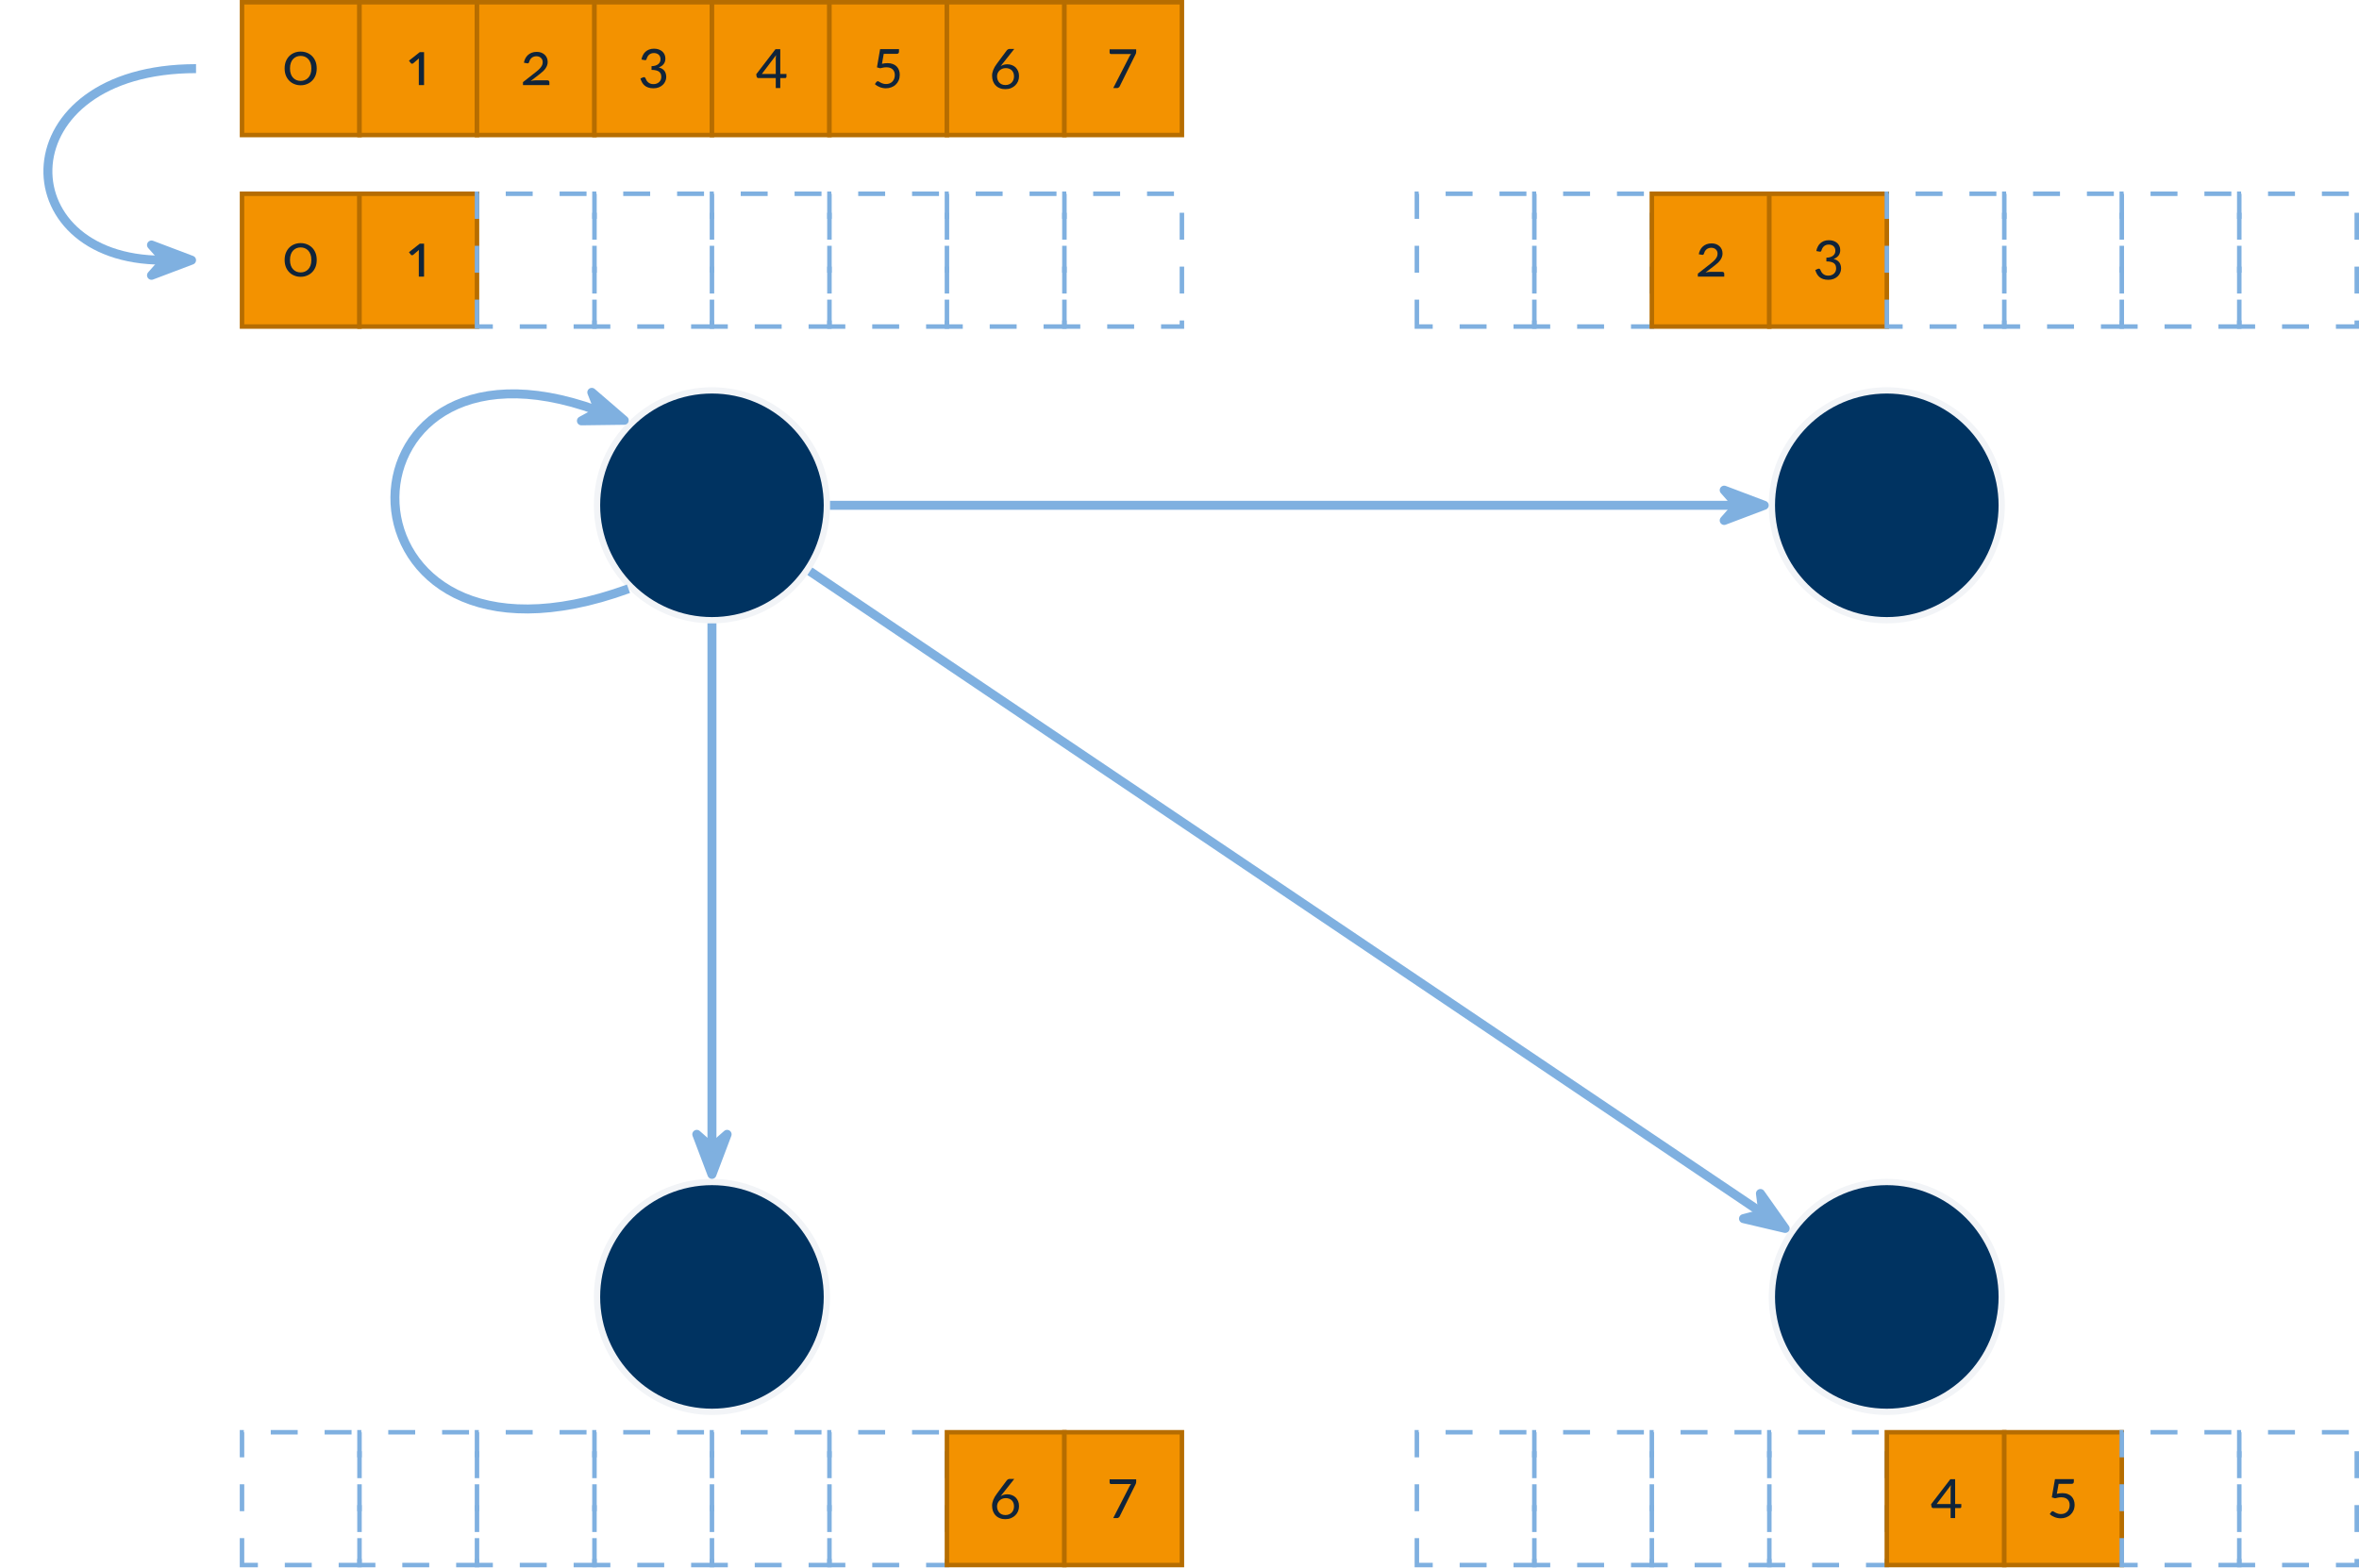
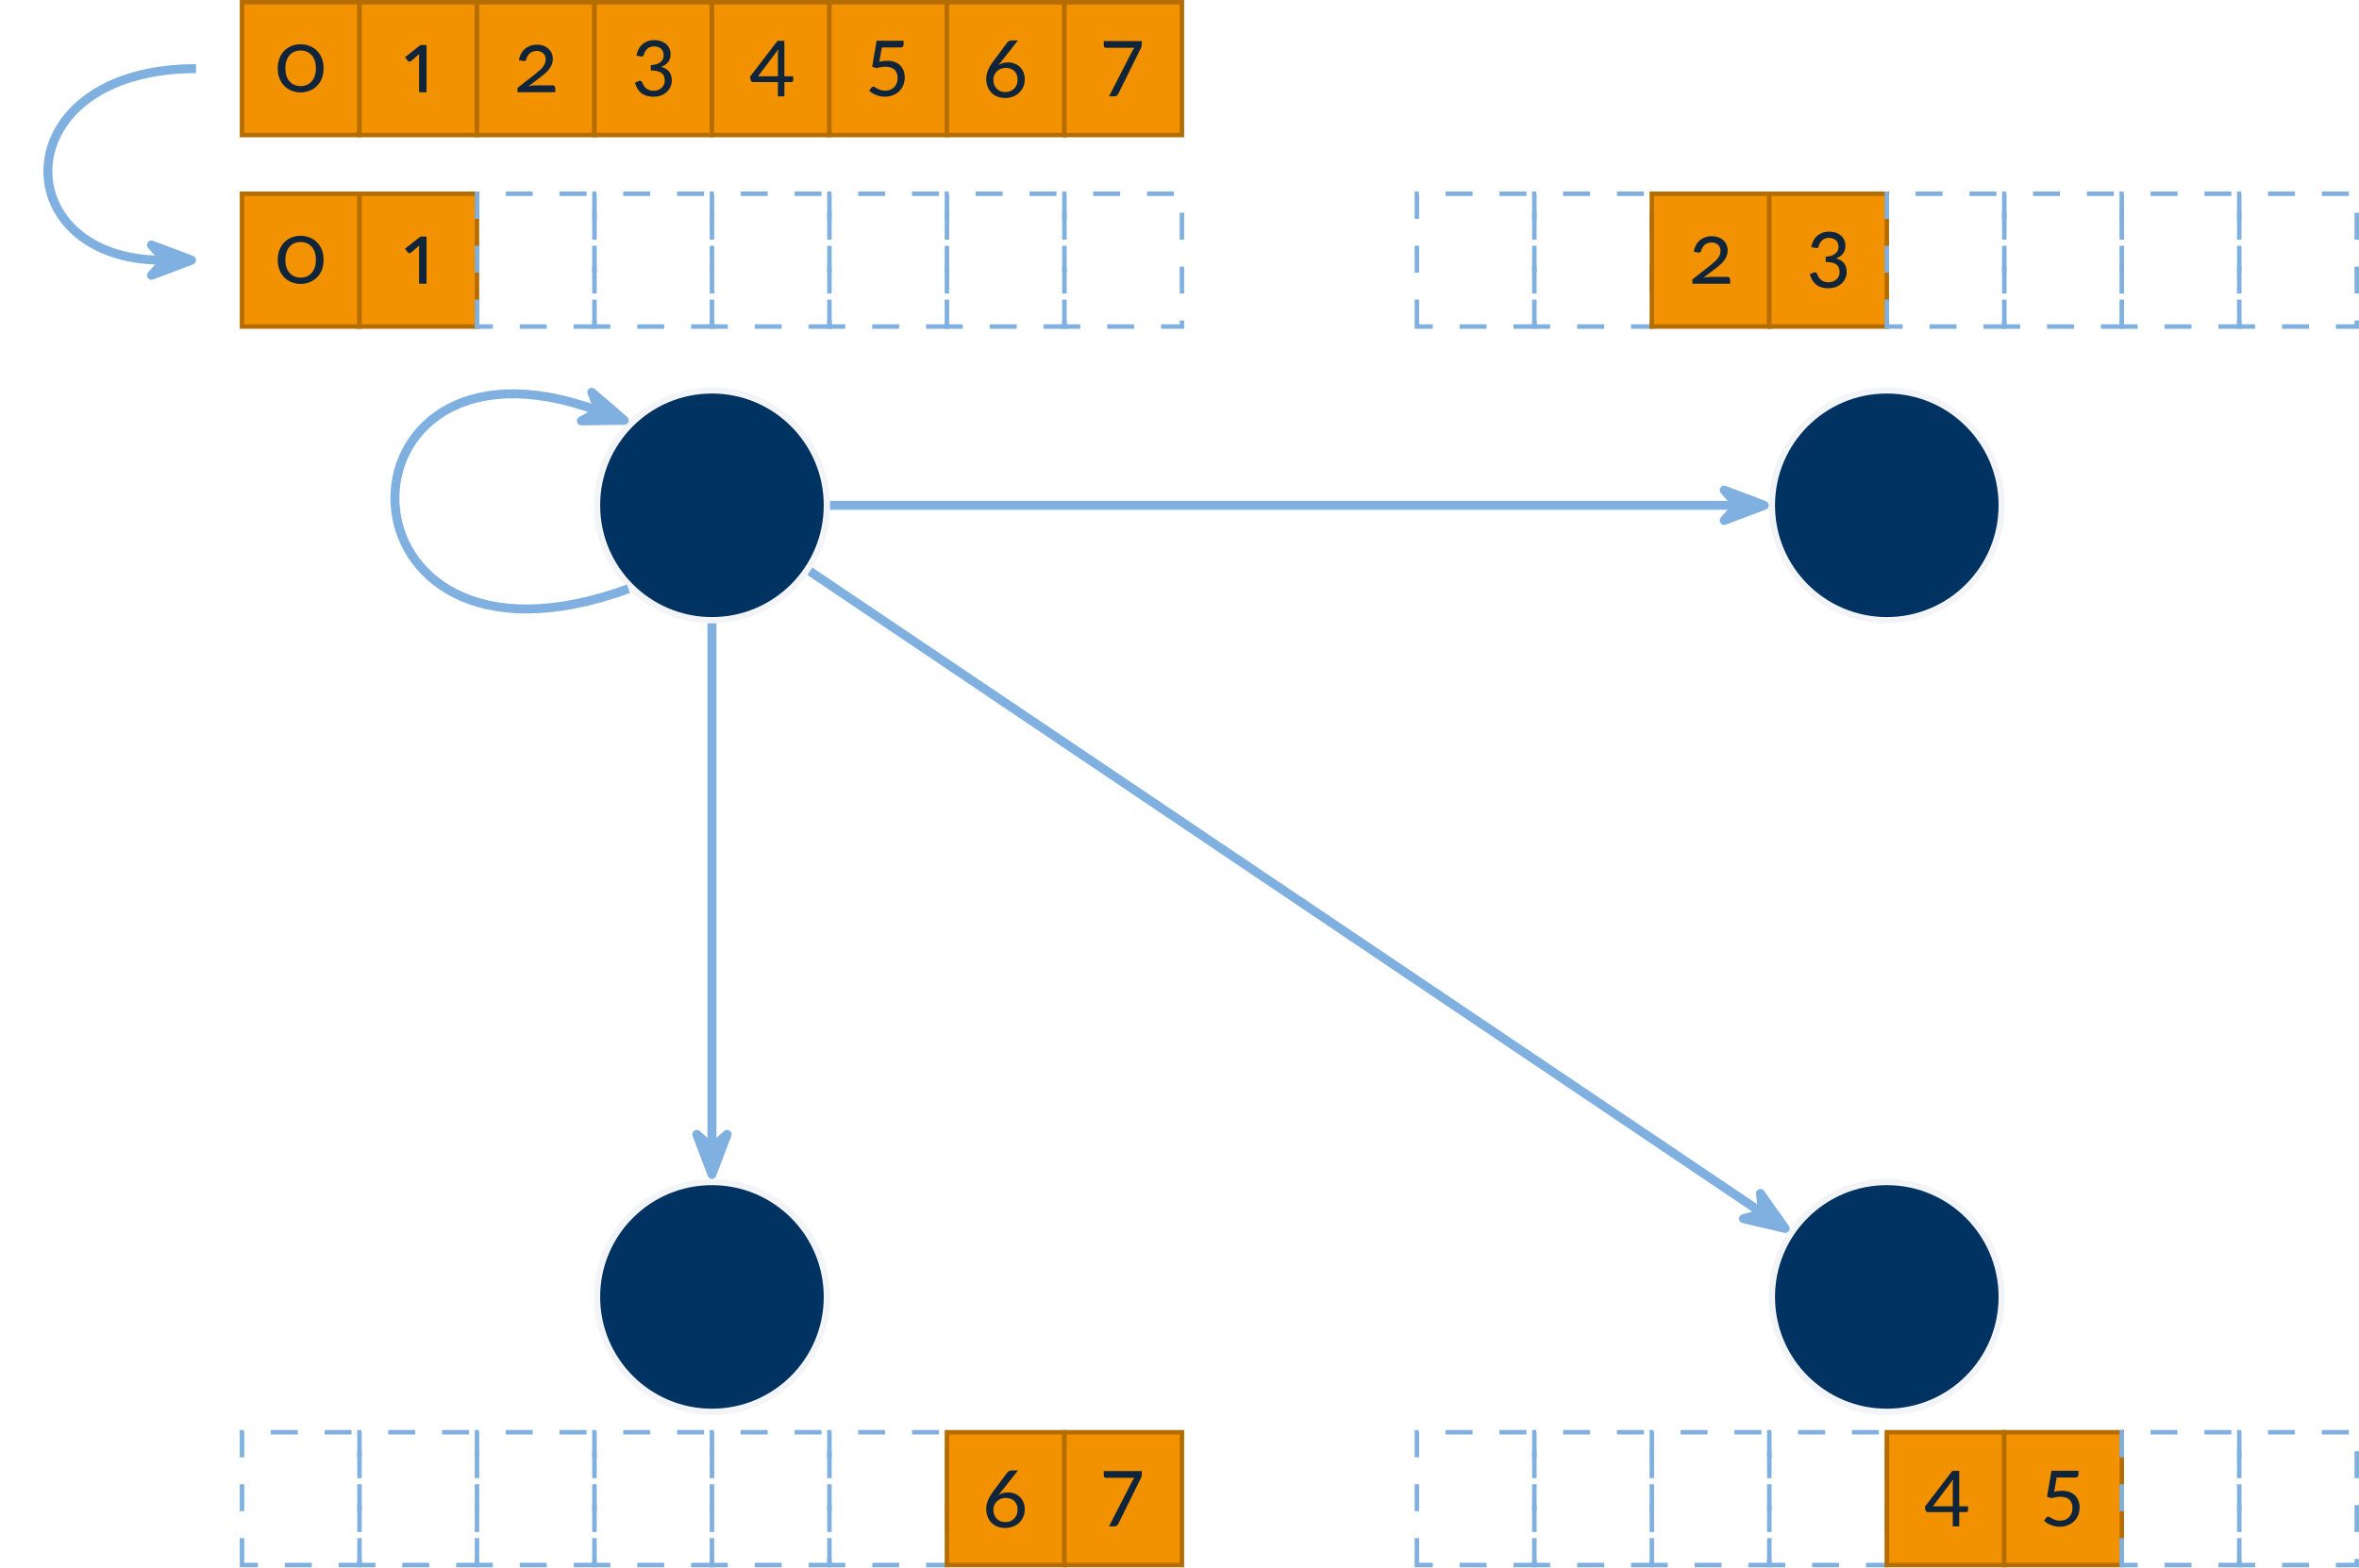
<svg xmlns="http://www.w3.org/2000/svg" xmlns:xlink="http://www.w3.org/1999/xlink" version="1.1" width="261.819pt" height="173.978pt" viewBox="-69.011 -69.011 261.819 173.978">
  <defs>
-     <path id="g1-48" d="M3.769-1.829C3.769-2.124 3.722-2.385 3.63-2.619C3.535-2.85 3.406-3.046 3.243-3.206S2.89-3.487 2.673-3.572C2.46-3.657 2.229-3.698 1.985-3.698S1.51-3.657 1.296-3.572C1.079-3.487 .889-3.365 .729-3.206S.441-2.85 .346-2.619C.254-2.385 .207-2.124 .207-1.829S.254-1.272 .346-1.038C.441-.807 .57-.611 .729-.455C.889-.292 1.079-.17 1.296-.088C1.51 0 1.74 .041 1.985 .041S2.46 0 2.673-.088C2.89-.17 3.08-.292 3.243-.455C3.406-.611 3.535-.807 3.63-1.038C3.722-1.272 3.769-1.533 3.769-1.829ZM3.172-1.829C3.172-1.588 3.138-1.377 3.074-1.201C3.006-1.028 2.918-.882 2.806-.773C2.694-.658 2.568-.577 2.426-.522C2.283-.472 2.137-.444 1.985-.444S1.683-.472 1.54-.522C1.401-.577 1.276-.658 1.164-.773C1.052-.882 .963-1.028 .899-1.201C.835-1.377 .801-1.588 .801-1.829C.801-2.073 .835-2.283 .899-2.456C.963-2.633 1.052-2.778 1.164-2.89S1.401-3.087 1.54-3.141C1.683-3.192 1.832-3.219 1.985-3.219S2.283-3.192 2.426-3.141C2.568-3.087 2.694-3.002 2.806-2.89S3.006-2.633 3.074-2.456C3.138-2.283 3.172-2.073 3.172-1.829Z" />
-     <path id="g1-49" d="M1.391-3.664L.187-2.714L.39-2.453C.465-2.354 .556-2.348 .668-2.426L1.293-2.965C1.286-2.86 1.282-2.758 1.282-2.663V0H1.862V-3.664H1.391Z" />
-     <path id="g1-50" d="M1.822-3.691C1.615-3.691 1.428-3.66 1.262-3.596C1.099-3.532 .957-3.447 .841-3.338C.719-3.226 .624-3.101 .55-2.951C.478-2.809 .427-2.653 .4-2.487L.733-2.426C.743-2.422 .757-2.422 .773-2.422C.79-2.419 .804-2.419 .814-2.419C.858-2.419 .892-2.429 .916-2.446C.936-2.463 .953-2.497 .967-2.541C.991-2.626 1.025-2.711 1.065-2.789C1.109-2.87 1.164-2.941 1.228-3.002S1.374-3.114 1.466-3.148C1.557-3.189 1.669-3.206 1.795-3.206C1.9-3.206 1.995-3.189 2.076-3.155C2.164-3.124 2.236-3.08 2.293-3.019C2.354-2.965 2.402-2.894 2.436-2.816C2.466-2.738 2.483-2.65 2.483-2.558C2.483-2.456 2.466-2.361 2.436-2.266C2.402-2.178 2.354-2.086 2.29-2.002C2.225-1.913 2.151-1.825 2.056-1.737C1.968-1.652 1.862-1.564 1.747-1.472L.295-.332V0H3.226V-.322C3.226-.38 3.206-.431 3.169-.472S3.077-.533 3.009-.533H1.706C1.628-.533 1.54-.526 1.442-.516C1.343-.502 1.248-.485 1.15-.461L2.192-1.259C2.317-1.354 2.429-1.452 2.531-1.547C2.636-1.649 2.724-1.751 2.799-1.859C2.873-1.964 2.931-2.076 2.972-2.195C3.016-2.314 3.036-2.439 3.036-2.571C3.036-2.738 3.006-2.887 2.948-3.026C2.89-3.162 2.806-3.277 2.7-3.379C2.595-3.474 2.466-3.552 2.317-3.61C2.168-3.664 2.002-3.691 1.822-3.691Z" />
-     <path id="g1-51" d="M1.805-3.691C1.598-3.691 1.411-3.66 1.248-3.596C1.089-3.532 .95-3.447 .835-3.338C.719-3.226 .624-3.101 .556-2.951C.482-2.809 .434-2.653 .407-2.487L.74-2.426C.75-2.422 .763-2.422 .78-2.422C.797-2.419 .811-2.419 .821-2.419C.865-2.419 .899-2.429 .923-2.446C.943-2.463 .96-2.497 .974-2.541C.997-2.629 1.031-2.714 1.075-2.795C1.12-2.873 1.174-2.945 1.235-3.006C1.303-3.067 1.377-3.114 1.472-3.152C1.561-3.189 1.669-3.206 1.791-3.206C1.893-3.206 1.988-3.192 2.076-3.162S2.242-3.087 2.307-3.033C2.375-2.972 2.429-2.904 2.463-2.816C2.504-2.734 2.521-2.633 2.521-2.521C2.521-2.395 2.497-2.283 2.446-2.192C2.395-2.097 2.327-2.015 2.239-1.954C2.147-1.886 2.042-1.839 1.92-1.805S1.666-1.754 1.523-1.751V-1.337C1.723-1.337 1.89-1.32 2.029-1.282C2.168-1.248 2.28-1.198 2.365-1.133C2.449-1.065 2.51-.984 2.551-.885C2.585-.787 2.605-.675 2.605-.55C2.605-.438 2.585-.332 2.544-.237C2.5-.139 2.443-.054 2.368 .014C2.29 .088 2.198 .142 2.09 .183C1.985 .224 1.866 .244 1.737 .244S1.496 .224 1.398 .19C1.299 .149 1.215 .102 1.147 .041C1.072-.02 1.014-.092 .967-.17C.919-.251 .879-.336 .845-.421C.824-.472 .79-.509 .746-.522C.699-.543 .638-.533 .563-.502L.288-.38C.339-.221 .4-.071 .475 .061C.553 .193 .648 .309 .76 .404S1.011 .573 1.17 .624C1.33 .678 1.52 .706 1.74 .706C1.957 .706 2.154 .672 2.327 .604C2.5 .533 2.65 .441 2.772 .326S2.989 .078 3.053-.075C3.121-.224 3.155-.38 3.155-.543C3.155-.824 3.087-1.052 2.951-1.235C2.816-1.411 2.605-1.54 2.324-1.611C2.558-1.693 2.738-1.818 2.867-1.981C2.996-2.151 3.06-2.351 3.06-2.592C3.06-2.758 3.029-2.907 2.968-3.04C2.907-3.175 2.823-3.291 2.711-3.386C2.599-3.484 2.466-3.559 2.314-3.61C2.161-3.664 1.991-3.691 1.805-3.691Z" />
-     <path id="g1-52" d="M2.951-.906V-3.66H2.419L.282-.875L.329-.611C.339-.567 .36-.529 .397-.499S.472-.455 .509-.455H2.449V.655H2.951V-.455H3.487C3.532-.455 3.569-.468 3.596-.495C3.623-.519 3.637-.556 3.637-.6V-.906H2.951ZM2.449-2.612V-.906H.902L2.487-3.002C2.477-2.931 2.466-2.863 2.46-2.795C2.453-2.734 2.449-2.67 2.449-2.612Z" />
-     <path id="g1-53" d="M2.873-3.352V-3.644H.777L.427-1.618L.784-1.516C.906-1.55 1.025-1.578 1.136-1.594C1.248-1.615 1.36-1.625 1.469-1.625C1.622-1.625 1.757-1.605 1.873-1.567C1.991-1.527 2.09-1.469 2.168-1.394S2.307-1.228 2.348-1.126C2.388-1.018 2.409-.902 2.409-.77C2.409-.617 2.385-.482 2.341-.36C2.293-.234 2.225-.129 2.144-.041C2.056 .047 1.954 .115 1.835 .163S1.581 .234 1.435 .234C1.276 .234 1.126 .207 .994 .149C.862 .095 .74 .031 .634-.041C.584-.075 .536-.085 .485-.071S.394-.031 .363 .01L.197 .244C.265 .305 .343 .363 .427 .421C.516 .475 .611 .522 .712 .563C.814 .607 .923 .641 1.038 .665C1.157 .692 1.279 .706 1.408 .706C1.628 .706 1.832 .672 2.022 .597C2.209 .529 2.375 .427 2.51 .295C2.653 .163 2.761 .007 2.84-.176C2.918-.363 2.958-.57 2.958-.797C2.958-.984 2.928-1.153 2.87-1.309C2.812-1.469 2.724-1.605 2.612-1.72S2.358-1.927 2.188-1.988C2.019-2.056 1.825-2.086 1.605-2.086C1.503-2.086 1.401-2.08 1.299-2.069C1.198-2.056 1.092-2.035 .984-2.012L1.181-3.121H2.636C2.717-3.121 2.778-3.141 2.816-3.189C2.853-3.23 2.873-3.287 2.873-3.352Z" />
-     <path id="g1-54" d="M1.276-2.504L1.483-2.768L2.792-4.42H2.287C2.209-4.42 2.144-4.403 2.09-4.37C2.032-4.339 1.985-4.291 1.94-4.234L.862-2.785C.675-2.538 .539-2.303 .455-2.083S.326-1.659 .326-1.466C.326-1.235 .36-1.028 .427-.841C.499-.655 .597-.495 .726-.366C.855-.231 1.011-.129 1.191-.061C1.371 .014 1.574 .047 1.798 .047C2.025 .047 2.232 .01 2.415-.064C2.605-.139 2.765-.241 2.897-.373C3.029-.502 3.135-.655 3.209-.828C3.281-1.004 3.318-1.194 3.318-1.394C3.318-1.608 3.284-1.795 3.213-1.961C3.141-2.124 3.046-2.259 2.931-2.375C2.809-2.483 2.673-2.571 2.514-2.626C2.354-2.687 2.188-2.714 2.012-2.714C1.869-2.714 1.737-2.694 1.615-2.66C1.489-2.619 1.377-2.568 1.276-2.504ZM.879-1.381C.879-1.493 .902-1.605 .943-1.713C.991-1.822 1.052-1.92 1.133-2.005C1.218-2.09 1.32-2.161 1.438-2.212S1.693-2.29 1.846-2.29C1.981-2.29 2.107-2.27 2.219-2.225C2.331-2.185 2.429-2.124 2.51-2.046C2.588-1.968 2.653-1.869 2.694-1.757C2.741-1.642 2.761-1.513 2.761-1.367C2.761-1.235 2.741-1.109 2.697-.994S2.592-.777 2.51-.692C2.426-.604 2.327-.536 2.209-.485S1.957-.41 1.808-.41C1.662-.41 1.533-.434 1.418-.482C1.303-.533 1.204-.6 1.126-.685C1.048-.773 .987-.875 .943-.994S.879-1.242 .879-1.381Z" />
-     <path id="g1-55" d="M3.057-3.644H.105V-3.294C.105-3.236 .122-3.192 .156-3.162C.19-3.135 .234-3.121 .285-3.121H2.49C2.419-3.036 2.351-2.938 2.293-2.823L.509 .655H.943C1.001 .655 1.055 .638 1.106 .597C1.16 .563 1.198 .519 1.221 .475L2.999-3.118C3.036-3.192 3.057-3.274 3.057-3.362V-3.644Z" />
+     <path id="g1-48" d="M5.384-2.612C5.384-3.034 5.316-3.407 5.186-3.741C5.05-4.071 4.866-4.352 4.633-4.58S4.129-4.982 3.819-5.103C3.514-5.224 3.184-5.283 2.835-5.283S2.157-5.224 1.851-5.103C1.541-4.982 1.27-4.808 1.042-4.58S.63-4.071 .494-3.741C.363-3.407 .296-3.034 .296-2.612S.363-1.817 .494-1.483C.63-1.153 .814-.872 1.042-.649C1.27-.417 1.541-.242 1.851-.126C2.157 0 2.486 .058 2.835 .058S3.514 0 3.819-.126C4.129-.242 4.401-.417 4.633-.649C4.866-.872 5.05-1.153 5.186-1.483C5.316-1.817 5.384-2.191 5.384-2.612ZM4.531-2.612C4.531-2.268 4.483-1.968 4.391-1.716C4.294-1.468 4.168-1.26 4.008-1.105C3.848-.94 3.669-.824 3.465-.746C3.262-.674 3.053-.635 2.835-.635S2.404-.674 2.2-.746C2.002-.824 1.822-.94 1.662-1.105C1.502-1.26 1.376-1.468 1.284-1.716C1.192-1.968 1.144-2.268 1.144-2.612C1.144-2.961 1.192-3.262 1.284-3.509C1.376-3.761 1.502-3.969 1.662-4.129S2.002-4.41 2.2-4.488C2.404-4.56 2.617-4.599 2.835-4.599S3.262-4.56 3.465-4.488C3.669-4.41 3.848-4.289 4.008-4.129S4.294-3.761 4.391-3.509C4.483-3.262 4.531-2.961 4.531-2.612Z" />
+     <path id="g1-49" d="M1.987-5.234L.267-3.877L.557-3.504C.664-3.363 .795-3.354 .955-3.465L1.846-4.236C1.837-4.086 1.832-3.94 1.832-3.804V0H2.661V-5.234H1.987Z" />
+     <path id="g1-50" d="M2.603-5.273C2.307-5.273 2.04-5.229 1.803-5.137C1.57-5.045 1.367-4.924 1.202-4.769C1.027-4.609 .892-4.43 .785-4.216C.683-4.013 .611-3.79 .572-3.552L1.047-3.465C1.061-3.46 1.081-3.46 1.105-3.46C1.129-3.455 1.149-3.455 1.163-3.455C1.226-3.455 1.275-3.47 1.309-3.494C1.338-3.518 1.362-3.567 1.381-3.63C1.415-3.751 1.464-3.872 1.522-3.984C1.585-4.1 1.662-4.202 1.754-4.289S1.963-4.449 2.094-4.497C2.224-4.556 2.384-4.58 2.564-4.58C2.714-4.58 2.85-4.556 2.966-4.507C3.092-4.464 3.194-4.401 3.276-4.313C3.363-4.236 3.431-4.134 3.48-4.023C3.523-3.911 3.548-3.785 3.548-3.654C3.548-3.509 3.523-3.373 3.48-3.237C3.431-3.111 3.363-2.981 3.271-2.859C3.179-2.733 3.073-2.607 2.937-2.481C2.811-2.36 2.661-2.234 2.496-2.103L.422-.475V0H4.609V-.46C4.609-.543 4.58-.615 4.527-.674S4.396-.761 4.299-.761H2.438C2.326-.761 2.2-.751 2.06-.737C1.919-.717 1.783-.693 1.643-.659L3.131-1.798C3.31-1.934 3.47-2.074 3.615-2.21C3.766-2.355 3.892-2.501 3.998-2.656C4.105-2.806 4.187-2.966 4.245-3.136C4.308-3.305 4.338-3.485 4.338-3.674C4.338-3.911 4.294-4.124 4.212-4.323C4.129-4.517 4.008-4.682 3.858-4.827C3.707-4.963 3.523-5.074 3.31-5.157C3.097-5.234 2.859-5.273 2.603-5.273Z" />
+     <path id="g1-51" d="M2.578-5.273C2.283-5.273 2.016-5.229 1.783-5.137C1.556-5.045 1.357-4.924 1.192-4.769C1.027-4.609 .892-4.43 .795-4.216C.688-4.013 .62-3.79 .582-3.552L1.057-3.465C1.071-3.46 1.09-3.46 1.115-3.46C1.139-3.455 1.158-3.455 1.173-3.455C1.236-3.455 1.284-3.47 1.318-3.494C1.347-3.518 1.372-3.567 1.391-3.63C1.425-3.756 1.473-3.877 1.536-3.993C1.599-4.105 1.677-4.207 1.764-4.294C1.861-4.381 1.968-4.449 2.103-4.502C2.229-4.556 2.384-4.58 2.559-4.58C2.704-4.58 2.84-4.56 2.966-4.517S3.203-4.41 3.296-4.333C3.392-4.245 3.47-4.149 3.518-4.023C3.577-3.906 3.601-3.761 3.601-3.601C3.601-3.422 3.567-3.262 3.494-3.131C3.422-2.995 3.325-2.879 3.199-2.792C3.068-2.695 2.918-2.627 2.743-2.578S2.38-2.506 2.176-2.501V-1.909C2.462-1.909 2.699-1.885 2.898-1.832C3.097-1.783 3.257-1.711 3.378-1.619C3.499-1.522 3.586-1.405 3.644-1.265C3.693-1.124 3.722-.964 3.722-.785C3.722-.625 3.693-.475 3.635-.339C3.572-.199 3.489-.078 3.383 .019C3.271 .126 3.14 .204 2.985 .262C2.835 .32 2.666 .349 2.481 .349S2.137 .32 1.997 .271C1.856 .213 1.735 .145 1.638 .058C1.531-.029 1.449-.131 1.381-.242C1.313-.359 1.255-.48 1.207-.601C1.178-.674 1.129-.727 1.066-.746C.998-.775 .911-.761 .805-.717L.412-.543C.485-.315 .572-.102 .678 .087C.79 .276 .926 .441 1.086 .577S1.444 .819 1.672 .892C1.9 .969 2.171 1.008 2.486 1.008C2.796 1.008 3.077 .96 3.325 .863C3.572 .761 3.785 .63 3.96 .465S4.27 .111 4.362-.107C4.459-.32 4.507-.543 4.507-.775C4.507-1.178 4.41-1.502 4.216-1.764C4.023-2.016 3.722-2.2 3.32-2.302C3.654-2.418 3.911-2.598 4.095-2.83C4.279-3.073 4.371-3.359 4.371-3.703C4.371-3.94 4.328-4.153 4.241-4.342C4.153-4.536 4.032-4.701 3.872-4.837C3.712-4.977 3.523-5.084 3.305-5.157C3.087-5.234 2.845-5.273 2.578-5.273Z" />
+     <path id="g1-52" d="M4.216-1.294V-5.229H3.455L.402-1.25L.47-.872C.485-.809 .514-.756 .567-.712S.674-.649 .727-.649H3.499V.935H4.216V-.649H4.982C5.045-.649 5.098-.669 5.137-.708C5.176-.741 5.195-.795 5.195-.858V-1.294H4.216ZM3.499-3.732V-1.294H1.289L3.552-4.289C3.538-4.187 3.523-4.09 3.514-3.993C3.504-3.906 3.499-3.814 3.499-3.732Z" />
+     <path id="g1-53" d="M4.105-4.788V-5.205H1.11L.611-2.312L1.12-2.166C1.294-2.215 1.464-2.254 1.624-2.278C1.783-2.307 1.943-2.321 2.098-2.321C2.317-2.321 2.51-2.292 2.675-2.239C2.845-2.181 2.985-2.098 3.097-1.992S3.296-1.754 3.354-1.609C3.412-1.454 3.441-1.289 3.441-1.1C3.441-.882 3.407-.688 3.344-.514C3.276-.334 3.179-.184 3.063-.058C2.937 .068 2.792 .165 2.622 .233S2.258 .334 2.05 .334C1.822 .334 1.609 .296 1.42 .213C1.231 .136 1.057 .044 .906-.058C.834-.107 .766-.121 .693-.102S.562-.044 .519 .015L.281 .349C.378 .436 .489 .519 .611 .601C.737 .678 .872 .746 1.018 .805C1.163 .868 1.318 .916 1.483 .95C1.653 .989 1.827 1.008 2.011 1.008C2.326 1.008 2.617 .96 2.888 .853C3.155 .756 3.392 .611 3.586 .422C3.79 .233 3.945 .01 4.056-.252C4.168-.519 4.226-.814 4.226-1.139C4.226-1.405 4.182-1.648 4.1-1.871C4.018-2.098 3.892-2.292 3.732-2.457S3.368-2.753 3.126-2.84C2.884-2.937 2.607-2.981 2.292-2.981C2.147-2.981 2.002-2.971 1.856-2.956C1.711-2.937 1.561-2.908 1.405-2.874L1.687-4.459H3.766C3.882-4.459 3.969-4.488 4.023-4.556C4.076-4.614 4.105-4.696 4.105-4.788Z" />
+     <path id="g1-54" d="M1.822-3.577L2.118-3.955L3.989-6.315H3.266C3.155-6.315 3.063-6.291 2.985-6.242C2.903-6.199 2.835-6.131 2.772-6.048L1.231-3.979C.964-3.625 .771-3.291 .649-2.976S.465-2.37 .465-2.094C.465-1.764 .514-1.468 .611-1.202C.712-.935 .853-.708 1.037-.523C1.221-.33 1.444-.184 1.701-.087C1.958 .019 2.249 .068 2.569 .068C2.893 .068 3.189 .015 3.451-.092C3.722-.199 3.95-.344 4.139-.533C4.328-.717 4.478-.935 4.585-1.183C4.686-1.435 4.74-1.706 4.74-1.992C4.74-2.297 4.691-2.564 4.59-2.801C4.488-3.034 4.352-3.228 4.187-3.392C4.013-3.548 3.819-3.674 3.591-3.751C3.363-3.838 3.126-3.877 2.874-3.877C2.67-3.877 2.481-3.848 2.307-3.8C2.128-3.741 1.968-3.669 1.822-3.577ZM1.255-1.972C1.255-2.132 1.289-2.292 1.347-2.447C1.415-2.603 1.502-2.743 1.619-2.864C1.74-2.985 1.885-3.087 2.055-3.16S2.418-3.271 2.636-3.271C2.83-3.271 3.01-3.242 3.17-3.179C3.329-3.121 3.47-3.034 3.586-2.922C3.698-2.811 3.79-2.67 3.848-2.51C3.916-2.346 3.945-2.161 3.945-1.953C3.945-1.764 3.916-1.585 3.853-1.42S3.703-1.11 3.586-.989C3.465-.863 3.325-.766 3.155-.693S2.796-.586 2.583-.586C2.375-.586 2.191-.62 2.026-.688C1.861-.761 1.72-.858 1.609-.979C1.498-1.105 1.41-1.25 1.347-1.42S1.255-1.774 1.255-1.972Z" />
+     <path id="g1-55" d="M4.367-5.205H.15V-4.706C.15-4.623 .174-4.56 .223-4.517C.271-4.478 .334-4.459 .407-4.459H3.557C3.455-4.338 3.359-4.197 3.276-4.032L.727 .935H1.347C1.43 .935 1.507 .911 1.58 .853C1.657 .805 1.711 .741 1.745 .678L4.284-4.454C4.338-4.56 4.367-4.677 4.367-4.803V-5.205Z" />
  </defs>
  <g id="page1">
    <g stroke-miterlimit="10" transform="translate(-42.15111,-12.91963)scale(0.996264,-0.996264)">
      <g fill="#000" stroke="#000">
        <g stroke-width="0.4">
          <g stroke="#b66d00">
            <g stroke-width="0.5">
              <g fill="#f39200">
                <path d="M0 41.256V56.052H13.088V41.256ZM13.088 56.052" />
              </g>
            </g>
          </g>
-           <g transform="translate(4.54097,46.84163)">
+           <g transform="translate(3.68251,46.06493)">
            <g stroke="none" transform="scale(-1.00375,1.00375)translate(-42.15111,-12.91963)scale(-1,-1)">
              <g fill="#10243a">
                <g stroke="none">
                  <g fill="#10243a">
                    <use x="-42.151" y="-12.92" xlink:href="#g1-48" />
                  </g>
                </g>
              </g>
            </g>
          </g>
          <g stroke="#b66d00">
            <g stroke-width="0.5">
              <g fill="#f39200">
                <path d="M13.088 41.256V56.052H26.177V41.256ZM26.177 56.052" />
              </g>
            </g>
          </g>
-           <g transform="translate(18.41061,46.81679)">
+           <g transform="translate(17.88696,46.02943)">
            <g stroke="none" transform="scale(-1.00375,1.00375)translate(-42.15111,-12.91963)scale(-1,-1)">
              <g fill="#10243a">
                <g stroke="none">
                  <g fill="#10243a">
                    <use x="-42.151" y="-12.92" xlink:href="#g1-49" />
                  </g>
                </g>
              </g>
            </g>
          </g>
          <g stroke="#b66d00">
            <g stroke-width="0.5">
              <g fill="#f39200">
                <path d="M26.177 41.256V56.052H39.265V41.256ZM39.265 56.052" />
              </g>
            </g>
          </g>
-           <g transform="translate(31.0052,46.81679)">
+           <g transform="translate(30.26991,46.02943)">
            <g stroke="none" transform="scale(-1.00375,1.00375)translate(-42.15111,-12.91963)scale(-1,-1)">
              <g fill="#10243a">
                <g stroke="none">
                  <g fill="#10243a">
                    <use x="-42.151" y="-12.92" xlink:href="#g1-50" />
                  </g>
                </g>
              </g>
            </g>
          </g>
          <g stroke="#b66d00">
            <g stroke-width="0.5">
              <g fill="#f39200">
                <path d="M39.265 41.256V56.052H52.354V41.256ZM52.354 56.052" />
              </g>
            </g>
          </g>
-           <g transform="translate(44.09366,47.17238)">
+           <g transform="translate(43.35837,46.53743)">
            <g stroke="none" transform="scale(-1.00375,1.00375)translate(-42.15111,-12.91963)scale(-1,-1)">
              <g fill="#10243a">
                <g stroke="none">
                  <g fill="#10243a">
                    <use x="-42.151" y="-12.92" xlink:href="#g1-51" />
                  </g>
                </g>
              </g>
            </g>
          </g>
          <g stroke="#b66d00">
            <g stroke-width="0.5">
              <g fill="#f39200">
                <path d="M52.354 41.256V56.052H65.442V41.256ZM65.442 56.052" />
              </g>
            </g>
          </g>
-           <g transform="translate(57.00256,47.14735)">
+           <g transform="translate(56.19032,46.50168)">
            <g stroke="none" transform="scale(-1.00375,1.00375)translate(-42.15111,-12.91963)scale(-1,-1)">
              <g fill="#10243a">
                <g stroke="none">
                  <g fill="#10243a">
                    <use x="-42.151" y="-12.92" xlink:href="#g1-52" />
                  </g>
                </g>
              </g>
            </g>
          </g>
          <g stroke="#b66d00">
            <g stroke-width="0.5">
              <g fill="#f39200">
                <path d="M65.442 41.256V56.052H78.531V41.256ZM78.531 56.052" />
              </g>
            </g>
          </g>
-           <g transform="translate(70.30627,47.17238)">
+           <g transform="translate(69.58627,46.53743)">
            <g stroke="none" transform="scale(-1.00375,1.00375)translate(-42.15111,-12.91963)scale(-1,-1)">
              <g fill="#10243a">
                <g stroke="none">
                  <g fill="#10243a">
                    <use x="-42.151" y="-12.92" xlink:href="#g1-53" />
                  </g>
                </g>
              </g>
            </g>
          </g>
          <g stroke="#b66d00">
            <g stroke-width="0.5">
              <g fill="#f39200">
                <path d="M78.531 41.256V56.052H91.619V41.256ZM91.619 56.052" />
              </g>
            </g>
          </g>
-           <g transform="translate(83.23233,46.41446)">
+           <g transform="translate(82.44273,45.45468)">
            <g stroke="none" transform="scale(-1.00375,1.00375)translate(-42.15111,-12.91963)scale(-1,-1)">
              <g fill="#10243a">
                <g stroke="none">
                  <g fill="#10243a">
                    <use x="-42.151" y="-12.92" xlink:href="#g1-54" />
                  </g>
                </g>
              </g>
            </g>
          </g>
          <g stroke="#b66d00">
            <g stroke-width="0.5">
              <g fill="#f39200">
                <path d="M91.619 41.256V56.052H104.708V41.256ZM104.708 56.052" />
              </g>
            </g>
          </g>
-           <g transform="translate(96.54654,47.14735)">
+           <g transform="translate(95.85368,46.50168)">
            <g stroke="none" transform="scale(-1.00375,1.00375)translate(-42.15111,-12.91963)scale(-1,-1)">
              <g fill="#10243a">
                <g stroke="none">
                  <g fill="#10243a">
                    <use x="-42.151" y="-12.92" xlink:href="#g1-55" />
                  </g>
                </g>
              </g>
            </g>
          </g>
          <g stroke="#7fb0e0">
            <g stroke-width="1.0">
              <path d="M-5.121 48.654C-26.461 48.654-26.461 27.315-8.848 27.315" fill="none" />
              <g fill="#7fb0e0">
                <g transform="translate(-11.6973,27.31482)">
                  <g stroke-dasharray="none" stroke-dashoffset="0.0">
                    <g stroke-linejoin="round">
                      <path d="M6.076 0L1.615 1.689L3.099 0L1.615-1.689Z" />
                    </g>
                  </g>
                </g>
              </g>
            </g>
          </g>
          <g stroke="#b66d00">
            <g stroke-width="0.5">
              <g fill="#f39200">
                <path d="M0 19.917V34.712H13.088V19.917ZM13.088 34.712" />
              </g>
            </g>
          </g>
-           <g transform="translate(4.54097,25.50208)">
+           <g transform="translate(3.68251,24.72537)">
            <g stroke="none" transform="scale(-1.00375,1.00375)translate(-42.15111,-12.91963)scale(-1,-1)">
              <g fill="#10243a">
                <g stroke="none">
                  <g fill="#10243a">
                    <use x="-42.151" y="-12.92" xlink:href="#g1-48" />
                  </g>
                </g>
              </g>
            </g>
          </g>
          <g stroke="#b66d00">
            <g stroke-width="0.5">
              <g fill="#f39200">
                <path d="M13.088 19.917V34.712H26.177V19.917ZM26.177 34.712" />
              </g>
            </g>
          </g>
-           <g transform="translate(18.41061,25.47723)">
+           <g transform="translate(17.88696,24.68988)">
            <g stroke="none" transform="scale(-1.00375,1.00375)translate(-42.15111,-12.91963)scale(-1,-1)">
              <g fill="#10243a">
                <g stroke="none">
                  <g fill="#10243a">
                    <use x="-42.151" y="-12.92" xlink:href="#g1-49" />
                  </g>
                </g>
              </g>
            </g>
          </g>
          <g stroke="#7fb0e0">
            <g stroke-width="0.5">
              <g stroke-dasharray="3.0,3.0" stroke-dashoffset="0.0">
                <path d="M26.177 19.917V34.712H39.265V19.917ZM39.265 34.712" fill="none" />
              </g>
            </g>
          </g>
          <g stroke="#7fb0e0">
            <g stroke-width="0.5">
              <g stroke-dasharray="3.0,3.0" stroke-dashoffset="0.0">
                <path d="M39.265 19.917V34.712H52.354V19.917ZM52.354 34.712" fill="none" />
              </g>
            </g>
          </g>
          <g stroke="#7fb0e0">
            <g stroke-width="0.5">
              <g stroke-dasharray="3.0,3.0" stroke-dashoffset="0.0">
                <path d="M52.354 19.917V34.712H65.442V19.917ZM65.442 34.712" fill="none" />
              </g>
            </g>
          </g>
          <g stroke="#7fb0e0">
            <g stroke-width="0.5">
              <g stroke-dasharray="3.0,3.0" stroke-dashoffset="0.0">
                <path d="M65.442 19.917V34.712H78.531V19.917ZM78.531 34.712" fill="none" />
              </g>
            </g>
          </g>
          <g stroke="#7fb0e0">
            <g stroke-width="0.5">
              <g stroke-dasharray="3.0,3.0" stroke-dashoffset="0.0">
                <path d="M78.531 19.917V34.712H91.619V19.917ZM91.619 34.712" fill="none" />
              </g>
            </g>
          </g>
          <g stroke="#7fb0e0">
            <g stroke-width="0.5">
              <g stroke-dasharray="3.0,3.0" stroke-dashoffset="0.0">
                <path d="M91.619 19.917V34.712H104.708V19.917ZM104.708 34.712" fill="none" />
              </g>
            </g>
          </g>
          <g stroke="#7fb0e0">
            <g stroke-width="0.5">
              <g stroke-dasharray="3.0,3.0" stroke-dashoffset="0.0">
                <path d="M130.883 19.917V34.712H143.971V19.917ZM143.971 34.712" fill="none" />
              </g>
            </g>
          </g>
          <g stroke="#7fb0e0">
            <g stroke-width="0.5">
              <g stroke-dasharray="3.0,3.0" stroke-dashoffset="0.0">
                <path d="M143.971 19.917V34.712H157.06V19.917ZM157.06 34.712" fill="none" />
              </g>
            </g>
          </g>
          <g stroke="#b66d00">
            <g stroke-width="0.5">
              <g fill="#f39200">
                <path d="M157.06 19.917V34.712H170.148V19.917ZM170.148 34.712" />
              </g>
            </g>
          </g>
-           <g transform="translate(161.888,25.47723)">
+           <g transform="translate(161.1527,24.68988)">
            <g stroke="none" transform="scale(-1.00375,1.00375)translate(-42.15111,-12.91963)scale(-1,-1)">
              <g fill="#10243a">
                <g stroke="none">
                  <g fill="#10243a">
                    <use x="-42.151" y="-12.92" xlink:href="#g1-50" />
                  </g>
                </g>
              </g>
            </g>
          </g>
          <g stroke="#b66d00">
            <g stroke-width="0.5">
              <g fill="#f39200">
                <path d="M170.148 19.917V34.712H183.237V19.917ZM183.237 34.712" />
              </g>
            </g>
          </g>
-           <g transform="translate(174.9764,25.83282)">
+           <g transform="translate(174.2412,25.19788)">
            <g stroke="none" transform="scale(-1.00375,1.00375)translate(-42.15111,-12.91963)scale(-1,-1)">
              <g fill="#10243a">
                <g stroke="none">
                  <g fill="#10243a">
                    <use x="-42.151" y="-12.92" xlink:href="#g1-51" />
                  </g>
                </g>
              </g>
            </g>
          </g>
          <g stroke="#7fb0e0">
            <g stroke-width="0.5">
              <g stroke-dasharray="3.0,3.0" stroke-dashoffset="0.0">
                <path d="M183.237 19.917V34.712H196.325V19.917ZM196.325 34.712" fill="none" />
              </g>
            </g>
          </g>
          <g stroke="#7fb0e0">
            <g stroke-width="0.5">
              <g stroke-dasharray="3.0,3.0" stroke-dashoffset="0.0">
                <path d="M196.325 19.917V34.712H209.413V19.917ZM209.413 34.712" fill="none" />
              </g>
            </g>
          </g>
          <g stroke="#7fb0e0">
            <g stroke-width="0.5">
              <g stroke-dasharray="3.0,3.0" stroke-dashoffset="0.0">
                <path d="M209.413 19.917V34.712H222.502V19.917ZM222.502 34.712" fill="none" />
              </g>
            </g>
          </g>
          <g stroke="#7fb0e0">
            <g stroke-width="0.5">
              <g stroke-dasharray="3.0,3.0" stroke-dashoffset="0.0">
                <path d="M222.502 19.917V34.712H235.59V19.917ZM235.59 34.712" fill="none" />
              </g>
            </g>
          </g>
          <g stroke="#7fb0e0">
            <g stroke-width="0.5">
              <g stroke-dasharray="3.0,3.0" stroke-dashoffset="0.0">
                <path d="M130.883-118.079V-103.283H143.971V-118.079ZM143.971-103.283" fill="none" />
              </g>
            </g>
          </g>
          <g stroke="#7fb0e0">
            <g stroke-width="0.5">
              <g stroke-dasharray="3.0,3.0" stroke-dashoffset="0.0">
                <path d="M143.971-118.079V-103.283H157.06V-118.079ZM157.06-103.283" fill="none" />
              </g>
            </g>
          </g>
          <g stroke="#7fb0e0">
            <g stroke-width="0.5">
              <g stroke-dasharray="3.0,3.0" stroke-dashoffset="0.0">
                <path d="M157.06-118.079V-103.283H170.148V-118.079ZM170.148-103.283" fill="none" />
              </g>
            </g>
          </g>
          <g stroke="#7fb0e0">
            <g stroke-width="0.5">
              <g stroke-dasharray="3.0,3.0" stroke-dashoffset="0.0">
                <path d="M170.148-118.079V-103.283H183.237V-118.079ZM183.237-103.283" fill="none" />
              </g>
            </g>
          </g>
          <g stroke="#b66d00">
            <g stroke-width="0.5">
              <g fill="#f39200">
                <path d="M183.237-118.079V-103.283H196.325V-118.079ZM196.325-103.283" />
              </g>
            </g>
          </g>
-           <g transform="translate(187.8853,-112.1877)">
+           <g transform="translate(187.0731,-112.8334)">
            <g stroke="none" transform="scale(-1.00375,1.00375)translate(-42.15111,-12.91963)scale(-1,-1)">
              <g fill="#10243a">
                <g stroke="none">
                  <g fill="#10243a">
                    <use x="-42.151" y="-12.92" xlink:href="#g1-52" />
                  </g>
                </g>
              </g>
            </g>
          </g>
          <g stroke="#b66d00">
            <g stroke-width="0.5">
              <g fill="#f39200">
                <path d="M196.325-118.079V-103.283H209.413V-118.079ZM209.413-103.283" />
              </g>
            </g>
          </g>
-           <g transform="translate(201.1891,-112.1627)">
+           <g transform="translate(200.4691,-112.7977)">
            <g stroke="none" transform="scale(-1.00375,1.00375)translate(-42.15111,-12.91963)scale(-1,-1)">
              <g fill="#10243a">
                <g stroke="none">
                  <g fill="#10243a">
                    <use x="-42.151" y="-12.92" xlink:href="#g1-53" />
                  </g>
                </g>
              </g>
            </g>
          </g>
          <g stroke="#7fb0e0">
            <g stroke-width="0.5">
              <g stroke-dasharray="3.0,3.0" stroke-dashoffset="0.0">
                <path d="M209.413-118.079V-103.283H222.502V-118.079ZM222.502-103.283" fill="none" />
              </g>
            </g>
          </g>
          <g stroke="#7fb0e0">
            <g stroke-width="0.5">
              <g stroke-dasharray="3.0,3.0" stroke-dashoffset="0.0">
                <path d="M222.502-118.079V-103.283H235.59V-118.079ZM235.59-103.283" fill="none" />
              </g>
            </g>
          </g>
          <g stroke="#7fb0e0">
            <g stroke-width="0.5">
              <g stroke-dasharray="3.0,3.0" stroke-dashoffset="0.0">
                <path d="M0-118.079V-103.283H13.088V-118.079ZM13.088-103.283" fill="none" />
              </g>
            </g>
          </g>
          <g stroke="#7fb0e0">
            <g stroke-width="0.5">
              <g stroke-dasharray="3.0,3.0" stroke-dashoffset="0.0">
                <path d="M13.088-118.079V-103.283H26.177V-118.079ZM26.177-103.283" fill="none" />
              </g>
            </g>
          </g>
          <g stroke="#7fb0e0">
            <g stroke-width="0.5">
              <g stroke-dasharray="3.0,3.0" stroke-dashoffset="0.0">
                <path d="M26.177-118.079V-103.283H39.265V-118.079ZM39.265-103.283" fill="none" />
              </g>
            </g>
          </g>
          <g stroke="#7fb0e0">
            <g stroke-width="0.5">
              <g stroke-dasharray="3.0,3.0" stroke-dashoffset="0.0">
                <path d="M39.265-118.079V-103.283H52.354V-118.079ZM52.354-103.283" fill="none" />
              </g>
            </g>
          </g>
          <g stroke="#7fb0e0">
            <g stroke-width="0.5">
              <g stroke-dasharray="3.0,3.0" stroke-dashoffset="0.0">
                <path d="M52.354-118.079V-103.283H65.442V-118.079ZM65.442-103.283" fill="none" />
              </g>
            </g>
          </g>
          <g stroke="#7fb0e0">
            <g stroke-width="0.5">
              <g stroke-dasharray="3.0,3.0" stroke-dashoffset="0.0">
                <path d="M65.442-118.079V-103.283H78.531V-118.079ZM78.531-103.283" fill="none" />
              </g>
            </g>
          </g>
          <g stroke="#b66d00">
            <g stroke-width="0.5">
              <g fill="#f39200">
                <path d="M78.531-118.079V-103.283H91.619V-118.079ZM91.619-103.283" />
              </g>
            </g>
          </g>
-           <g transform="translate(83.23233,-112.9206)">
+           <g transform="translate(82.44273,-113.8804)">
            <g stroke="none" transform="scale(-1.00375,1.00375)translate(-42.15111,-12.91963)scale(-1,-1)">
              <g fill="#10243a">
                <g stroke="none">
                  <g fill="#10243a">
                    <use x="-42.151" y="-12.92" xlink:href="#g1-54" />
                  </g>
                </g>
              </g>
            </g>
          </g>
          <g stroke="#b66d00">
            <g stroke-width="0.5">
              <g fill="#f39200">
                <path d="M91.619-118.079V-103.283H104.708V-118.079ZM104.708-103.283" />
              </g>
            </g>
          </g>
-           <g transform="translate(96.54654,-112.1877)">
+           <g transform="translate(95.85368,-112.8334)">
            <g stroke="none" transform="scale(-1.00375,1.00375)translate(-42.15111,-12.91963)scale(-1,-1)">
              <g fill="#10243a">
                <g stroke="none">
                  <g fill="#10243a">
                    <use x="-42.151" y="-12.92" xlink:href="#g1-55" />
                  </g>
                </g>
              </g>
            </g>
          </g>
          <g stroke="#f2f4f7">
            <g stroke-width="0.7">
              <g fill="#003361">
                <g stroke="#f2f4f7">
                  <g stroke-width="0.7">
                    <g fill="#003361">
                      <path d="M65.157 0C65.157 7.071 59.424 12.804 52.353 12.804S39.549 7.071 39.549 0S45.282-12.804 52.353-12.804S65.157-7.071 65.157 0ZM52.353 0" />
                    </g>
                  </g>
                </g>
                <g transform="translate(52.35294,0.0)">
                  <g stroke="none" transform="scale(-1.00375,1.00375)translate(-42.15111,-12.91963)scale(-1,-1)">
                    <g fill="#f2f4f7">
                      <g stroke="none" />
                    </g>
                  </g>
                </g>
              </g>
            </g>
          </g>
          <g stroke="#f2f4f7">
            <g stroke-width="0.7">
              <g fill="#003361">
                <g stroke="#f2f4f7">
                  <g stroke-width="0.7">
                    <g fill="#003361">
                      <path d="M196.039 0C196.039 7.071 190.307 12.804 183.236 12.804S170.432 7.071 170.432 0S176.164-12.804 183.236-12.804S196.039-7.071 196.039 0ZM183.236 0" />
                    </g>
                  </g>
                </g>
                <g transform="translate(183.2357,0.0)">
                  <g stroke="none" transform="scale(-1.00375,1.00375)translate(-42.15111,-12.91963)scale(-1,-1)">
                    <g fill="#f2f4f7">
                      <g stroke="none" />
                    </g>
                  </g>
                </g>
              </g>
            </g>
          </g>
          <g stroke="#f2f4f7">
            <g stroke-width="0.7">
              <g fill="#003361">
                <g stroke="#f2f4f7">
                  <g stroke-width="0.7">
                    <g fill="#003361">
                      <path d="M65.157-88.204C65.157-81.132 59.424-75.4 52.353-75.4S39.549-81.132 39.549-88.204C39.549-95.275 45.282-101.007 52.353-101.007S65.157-95.275 65.157-88.204ZM52.353-88.204" />
                    </g>
                  </g>
                </g>
                <g transform="translate(52.35294,-88.20367)">
                  <g stroke="none" transform="scale(-1.00375,1.00375)translate(-42.15111,-12.91963)scale(-1,-1)">
                    <g fill="#f2f4f7">
                      <g stroke="none" />
                    </g>
                  </g>
                </g>
              </g>
            </g>
          </g>
          <g stroke="#f2f4f7">
            <g stroke-width="0.7">
              <g fill="#003361">
                <g stroke="#f2f4f7">
                  <g stroke-width="0.7">
                    <g fill="#003361">
                      <path d="M196.039-88.204C196.039-81.132 190.307-75.4 183.236-75.4S170.432-81.132 170.432-88.204C170.432-95.275 176.164-101.007 183.236-101.007S196.039-95.275 196.039-88.204ZM183.236-88.204" />
                    </g>
                  </g>
                </g>
                <g transform="translate(183.2357,-88.20367)">
                  <g stroke="none" transform="scale(-1.00375,1.00375)translate(-42.15111,-12.91963)scale(-1,-1)">
                    <g fill="#f2f4f7">
                      <g stroke="none" />
                    </g>
                  </g>
                </g>
              </g>
            </g>
          </g>
          <g stroke="#7fb0e0">
            <g stroke-width="1.0">
              <path d="M43.052-9.301C8.968-21.707 8.968 21.707 39.55 10.576" fill="none" />
              <g fill="#7fb0e0">
                <g transform="matrix(0.93967,-0.34203,0.34203,0.93967,36.87259,11.55025)">
                  <g stroke-dasharray="none" stroke-dashoffset="0.0">
                    <g stroke-linejoin="round">
                      <path d="M6.076 0L1.615 1.689L3.099 0L1.615-1.689Z" />
                    </g>
                  </g>
                </g>
              </g>
            </g>
          </g>
          <g stroke="#7fb0e0">
            <g stroke-width="1.0">
              <path d="M65.507 0H166.355" fill="none" />
              <g fill="#7fb0e0">
                <g transform="translate(163.506,0.0)">
                  <g stroke-dasharray="none" stroke-dashoffset="0.0">
                    <g stroke-linejoin="round">
                      <path d="M6.076 0L1.615 1.689L3.099 0L1.615-1.689Z" />
                    </g>
                  </g>
                </g>
              </g>
            </g>
          </g>
          <g stroke="#7fb0e0">
            <g stroke-width="1.0">
              <path d="M52.353-13.154V-71.323" fill="none" />
              <g fill="#7fb0e0">
                <g transform="matrix(0.0,-1.0,1.0,0.0,52.35294,-68.47394)">
                  <g stroke-dasharray="none" stroke-dashoffset="0.0">
                    <g stroke-linejoin="round">
                      <path d="M6.076 0L1.615 1.689L3.099 0L1.615-1.689Z" />
                    </g>
                  </g>
                </g>
              </g>
            </g>
          </g>
          <g stroke="#7fb0e0">
            <g stroke-width="1.0">
              <path d="M63.261-7.351L169.238-78.77" fill="none" />
              <g fill="#7fb0e0">
                <g transform="matrix(0.82925,-0.55882,0.55882,0.82925,166.875,-77.17809)">
                  <g stroke-dasharray="none" stroke-dashoffset="0.0">
                    <g stroke-linejoin="round">
                      <path d="M6.076 0L1.615 1.689L3.099 0L1.615-1.689Z" />
                    </g>
                  </g>
                </g>
              </g>
            </g>
          </g>
        </g>
      </g>
    </g>
  </g>
</svg>
